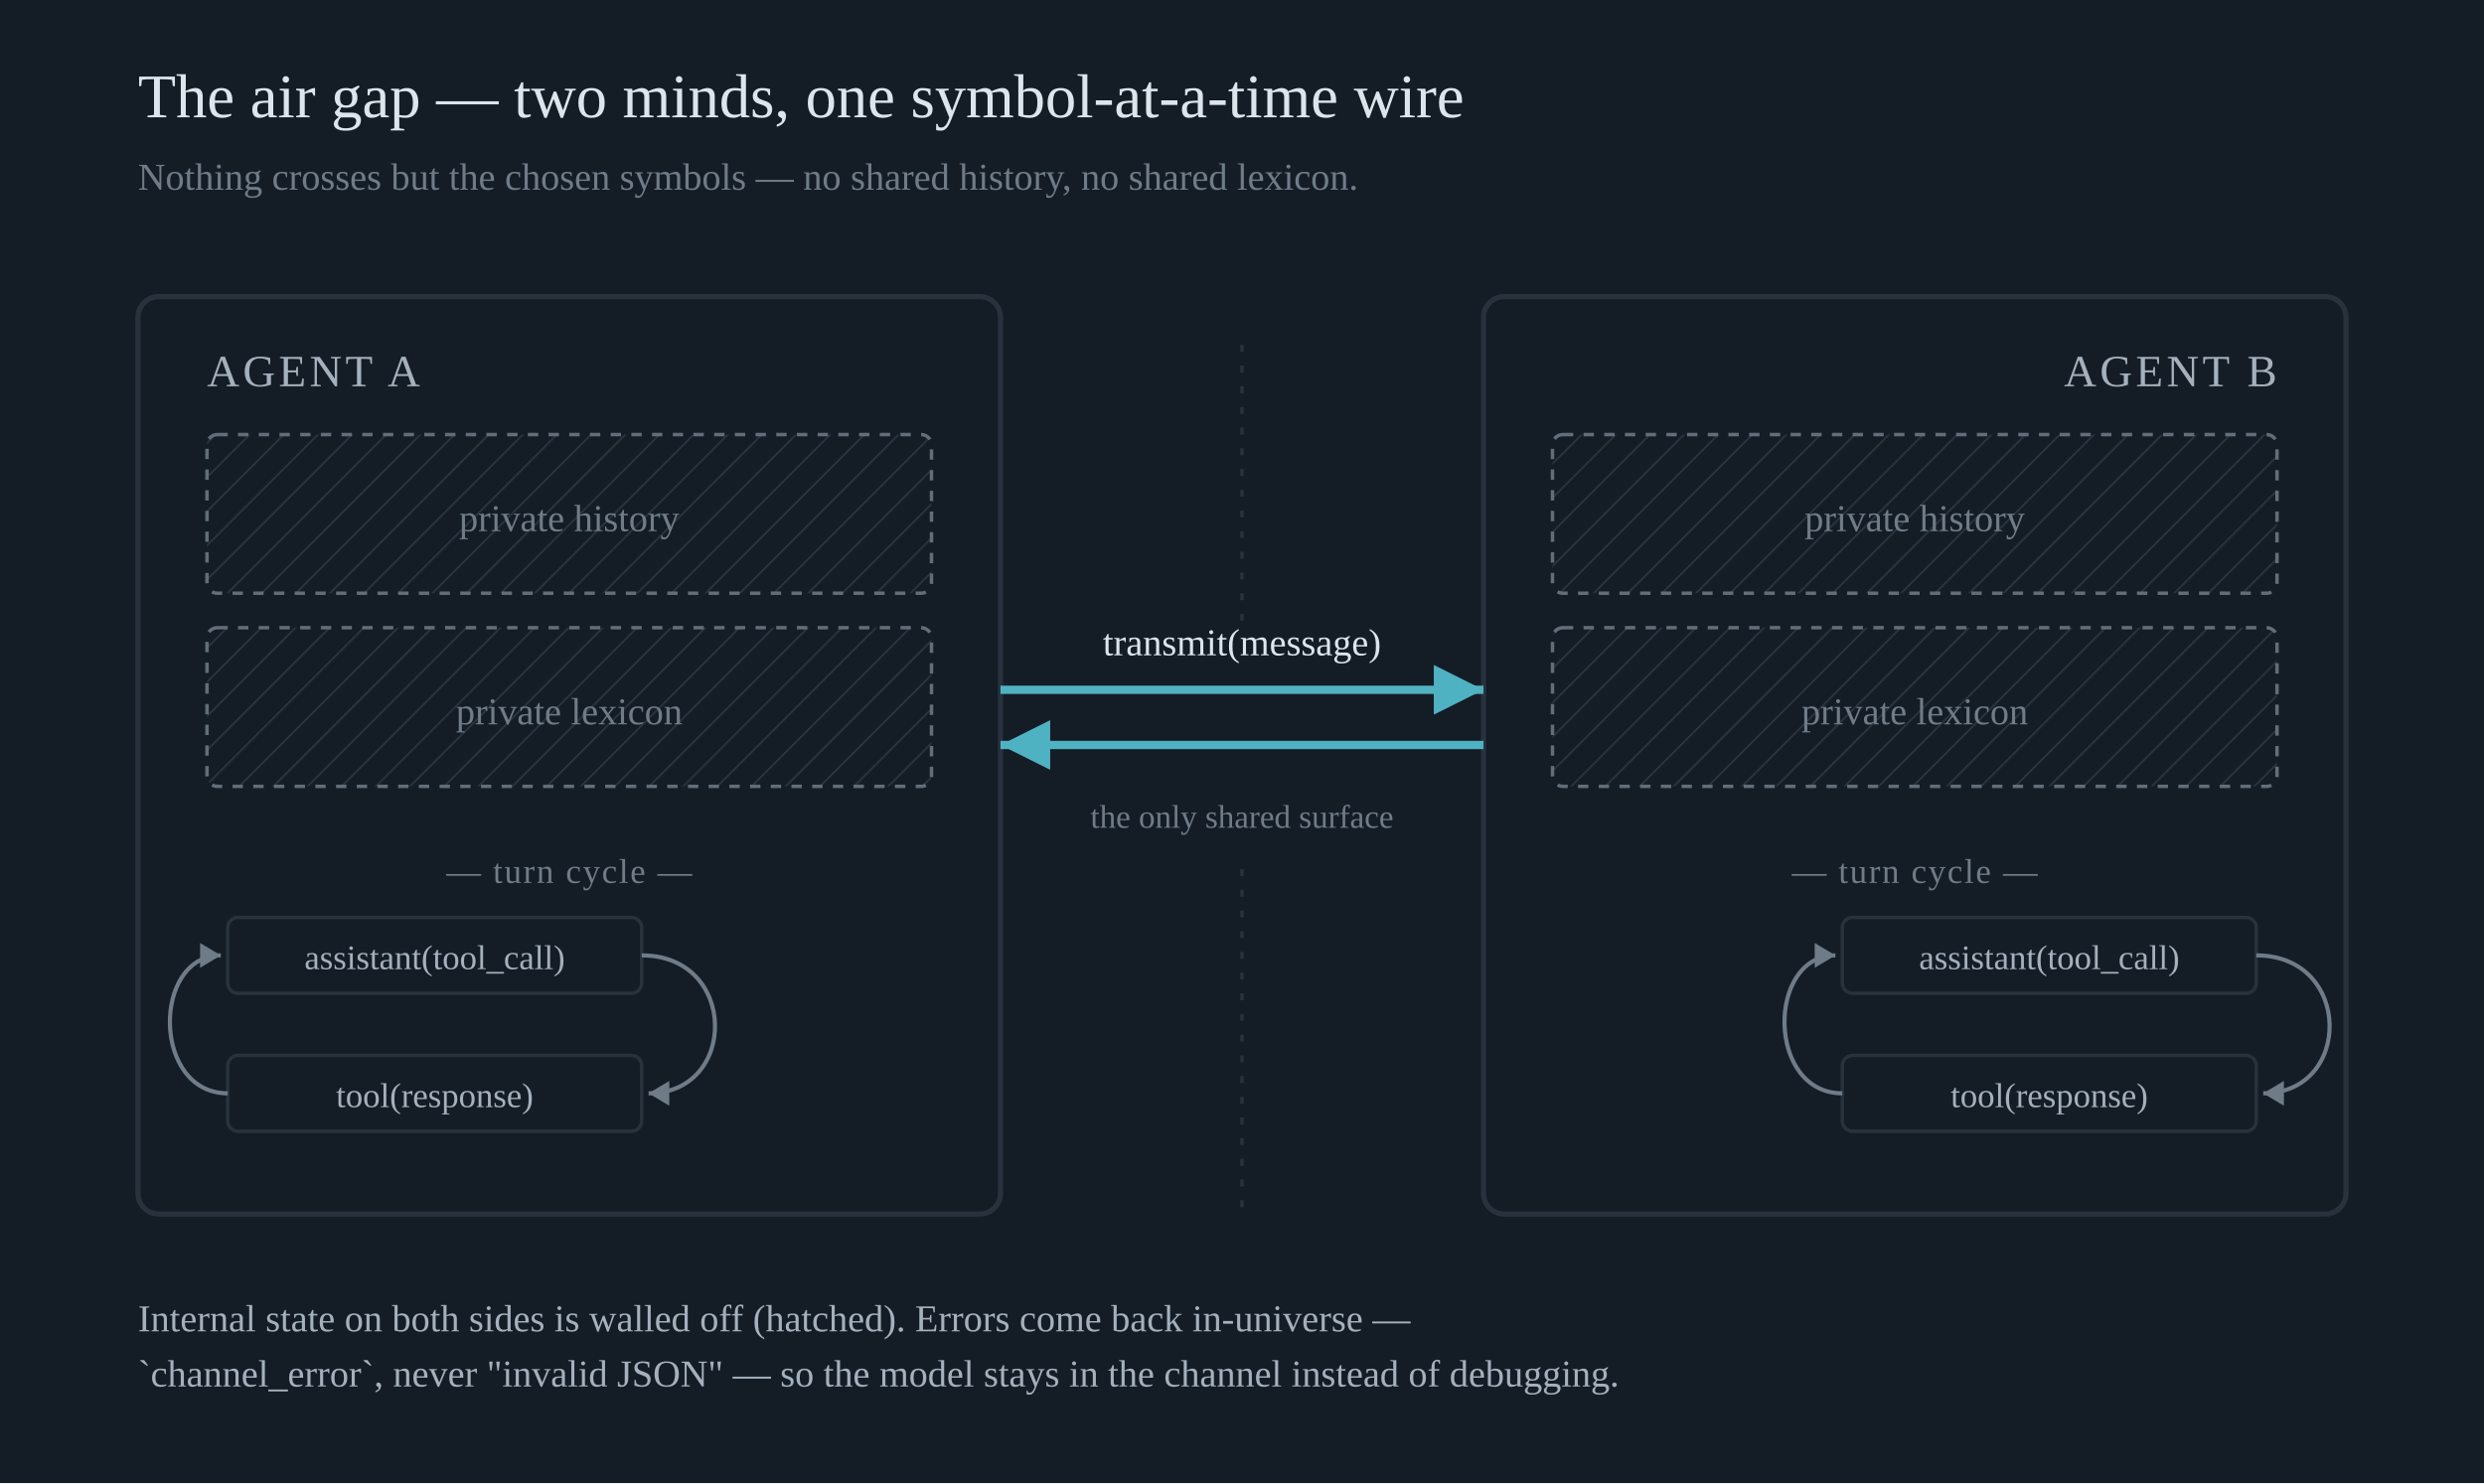
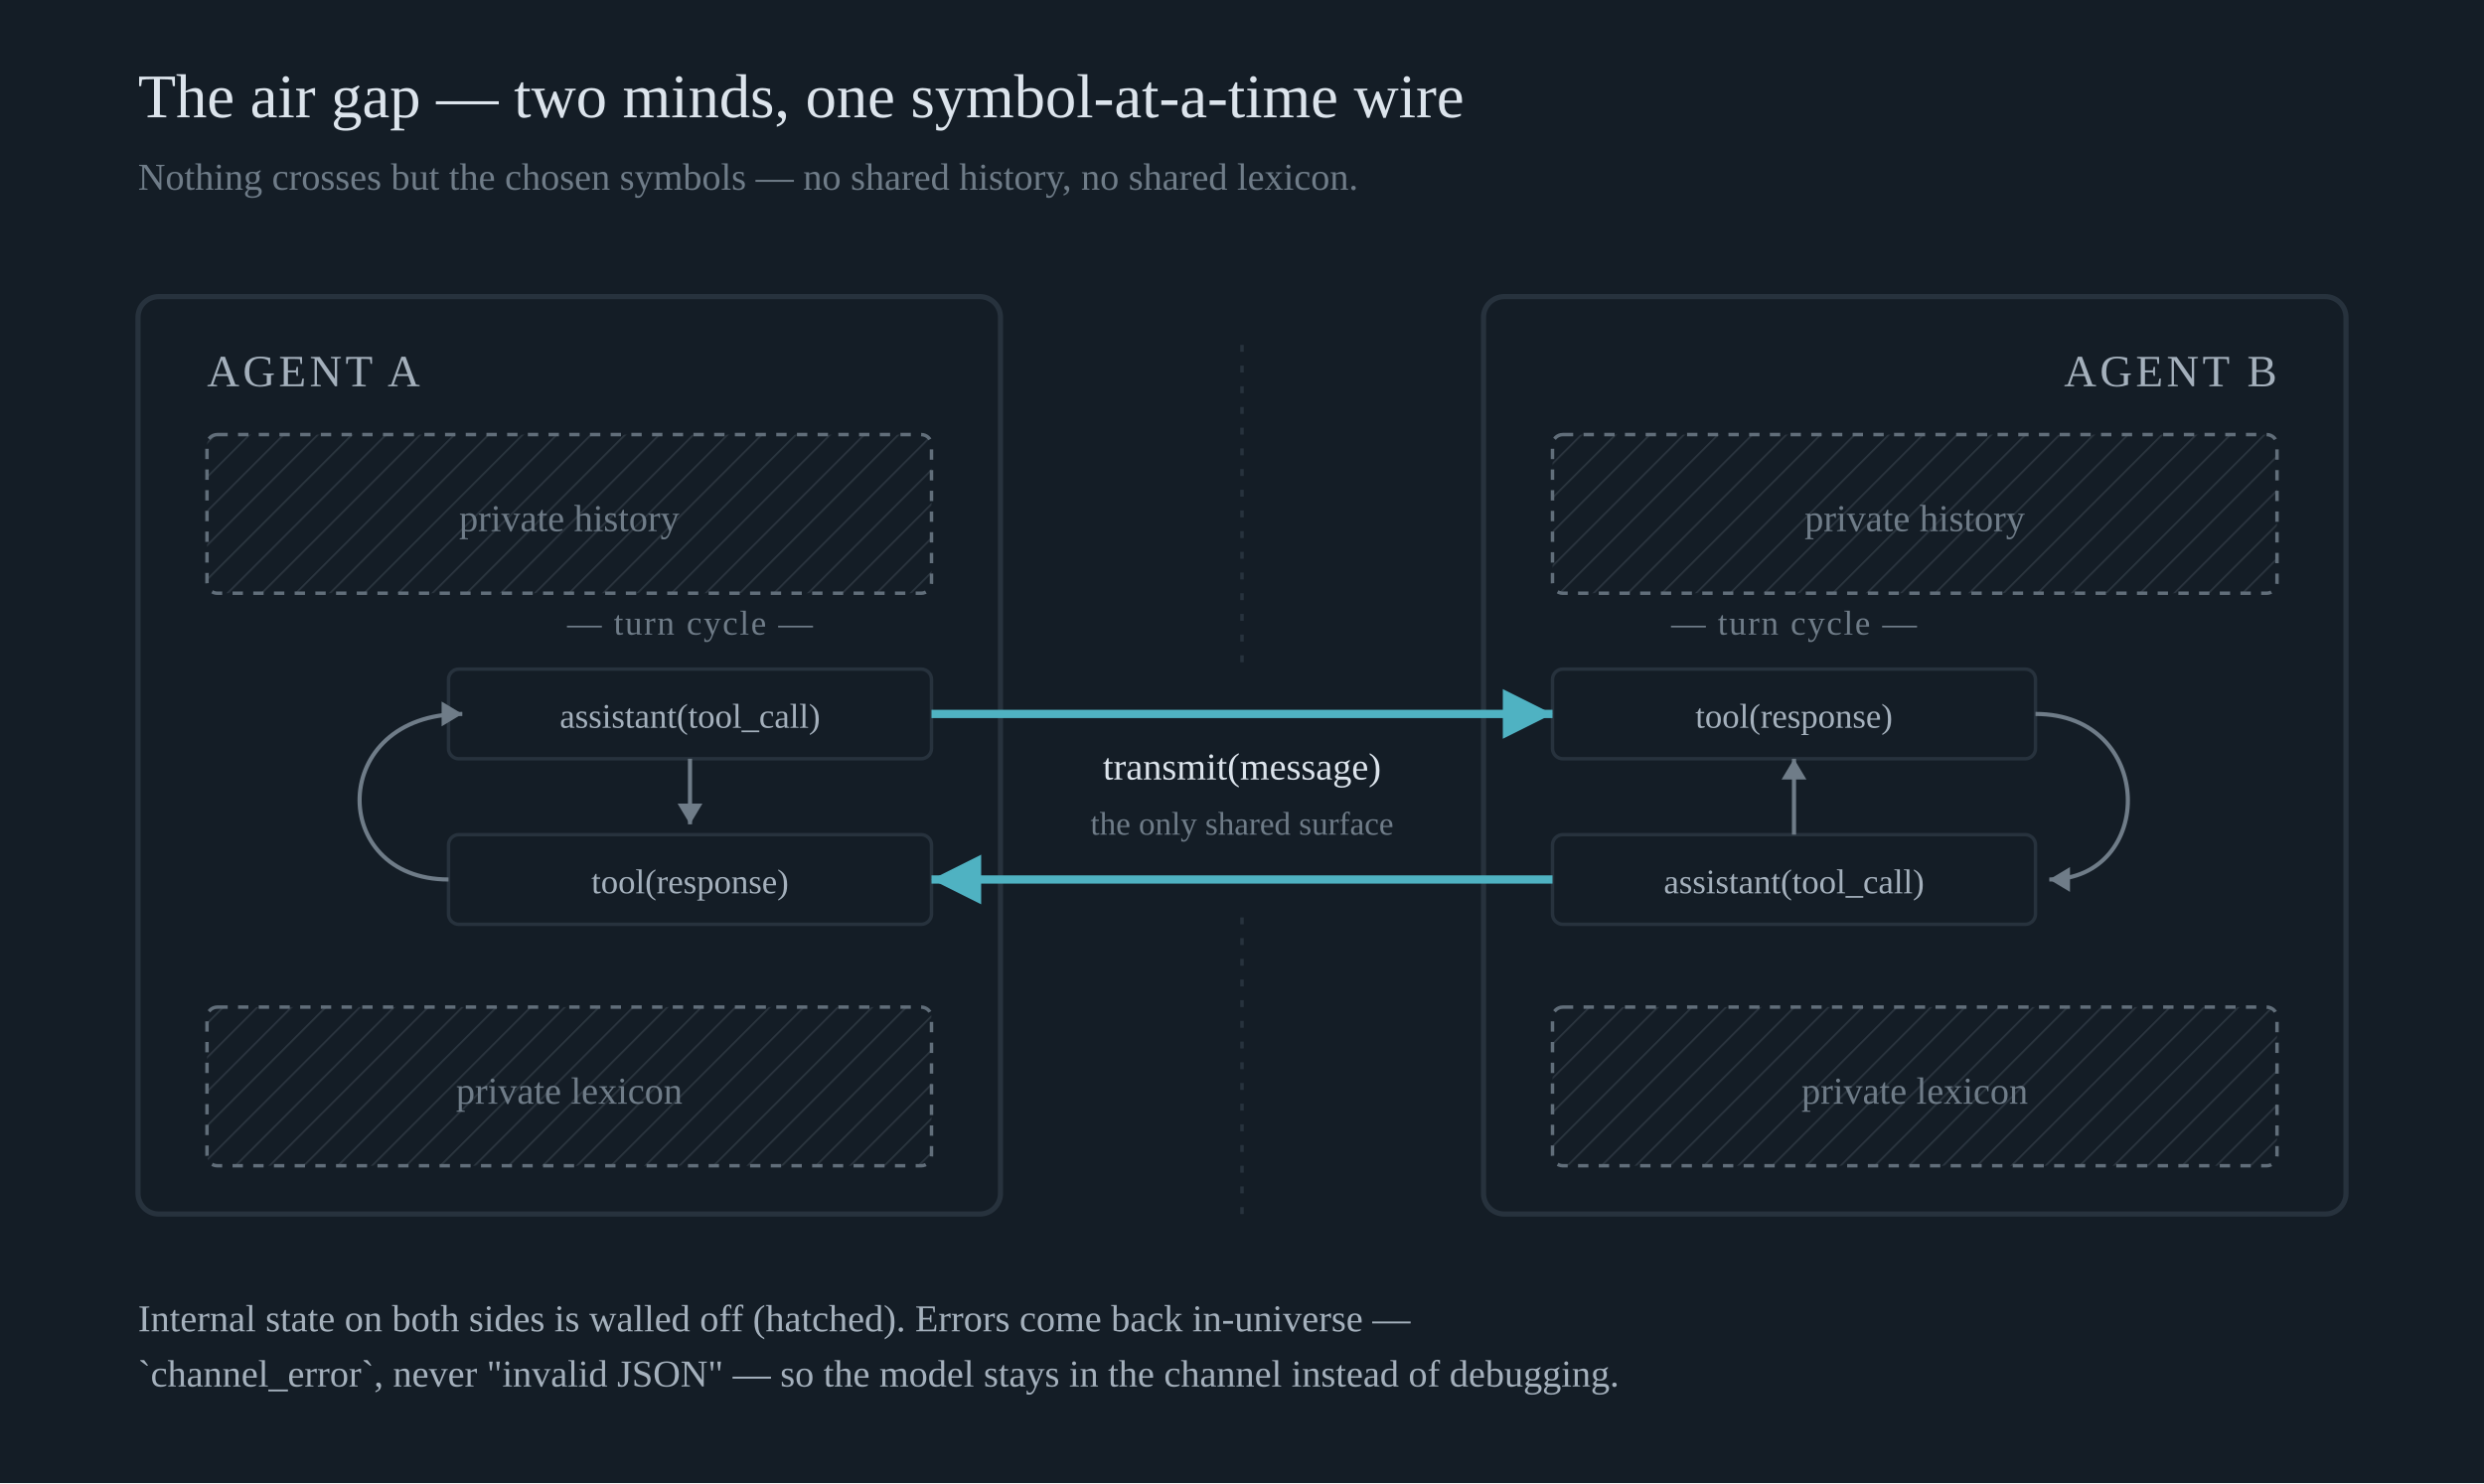
<svg xmlns="http://www.w3.org/2000/svg" viewBox="0 0 720 430" font-family="var(--font-mono,'JetBrains Mono',ui-monospace,Menlo,monospace)">
  <style>
    .ttl  { font-family: var(--font-serif,'Newsreader',Georgia,serif); }
    text  { fill: var(--ink,#DCE4EC); }
    .mut  { fill: var(--muted,#6F7C88); }
    .ink2 { fill: var(--ink2,#A4B0BC); }
  </style>
  <defs>
    <pattern id="wallA" width="7" height="7" patternUnits="userSpaceOnUse" patternTransform="rotate(45)">
      <line x1="0" y1="0" x2="0" y2="7" stroke="var(--muted,#6F7C88)" stroke-width="1" opacity="0.30" />
    </pattern>
    <marker id="arr" markerWidth="9" markerHeight="9" refX="6" refY="3" orient="auto">
      <path d="M0,0 L6,3 L0,6 Z" fill="var(--accent,#4FB2C2)" />
    </marker>
    <marker id="arrloop" markerWidth="8" markerHeight="8" refX="5" refY="3" orient="auto">
      <path d="M0,0 L5,3 L0,6 Z" fill="var(--muted,#6F7C88)" />
    </marker>
  </defs>
  <rect x="0" y="0" width="720" height="430" fill="var(--bg2,#141D26)" />
  <text class="ttl" x="40" y="34" font-size="18">The air gap — two minds, one symbol-at-a-time wire</text>
  <text class="mut" x="40" y="55" font-size="11">Nothing crosses but the chosen symbols — no shared history, no shared lexicon.</text>
  <rect x="40" y="86" width="250" height="266" rx="6" fill="none" stroke="var(--rule2,#27323D)" stroke-width="1.5" />
  <text x="60" y="112" class="ink2" font-size="13" letter-spacing="1">AGENT A</text>
  <rect x="60" y="126" width="210" height="46" rx="3" fill="url(#wallA)" stroke="var(--muted,#6F7C88)" stroke-width="1" stroke-dasharray="3 3" opacity="0.85" />
  <text x="165" y="154" text-anchor="middle" class="mut" font-size="11">private history</text>
-   <rect x="60" y="182" width="210" height="46" rx="3" fill="url(#wallA)" stroke="var(--muted,#6F7C88)" stroke-width="1" stroke-dasharray="3 3" opacity="0.85" />
-   <text x="165" y="210" text-anchor="middle" class="mut" font-size="11">private lexicon</text>
-   <text x="165" y="256" text-anchor="middle" class="mut" font-size="10" letter-spacing="0.5">— turn cycle —</text>
+   <text x="200" y="184" text-anchor="middle" class="mut" font-size="10" letter-spacing="0.5">— turn cycle —</text>
  <g font-size="10" text-anchor="middle">
-     <rect x="66" y="266" width="120" height="22" rx="3" fill="none" stroke="var(--rule2,#27323D)" stroke-width="1" />
-     <text x="126" y="281" class="ink2">assistant(tool_call)</text>
-     <rect x="66" y="306" width="120" height="22" rx="3" fill="none" stroke="var(--rule2,#27323D)" stroke-width="1" />
-     <text x="126" y="321" class="ink2">tool(response)</text>
-     <path d="M186,277 C214,277 214,317 188,317" fill="none" stroke="var(--muted,#6F7C88)" stroke-width="1.2" marker-end="url(#arrloop)" />
-     <path d="M66,317 C44,317 44,277 64,277" fill="none" stroke="var(--muted,#6F7C88)" stroke-width="1.2" marker-end="url(#arrloop)" />
+     <rect x="130" y="194" width="140" height="26" rx="3" fill="none" stroke="var(--rule2,#27323D)" stroke-width="1" />
+     <text x="200" y="211" class="ink2">assistant(tool_call)</text>
+     <rect x="130" y="242" width="140" height="26" rx="3" fill="none" stroke="var(--rule2,#27323D)" stroke-width="1" />
+     <text x="200" y="259" class="ink2">tool(response)</text>
+     <path d="M200,220 L200,239" fill="none" stroke="var(--muted,#6F7C88)" stroke-width="1.2" marker-end="url(#arrloop)" />
+     <path d="M130,255 C95,255 95,207 134,207" fill="none" stroke="var(--muted,#6F7C88)" stroke-width="1.2" marker-end="url(#arrloop)" />
  </g>
+   <rect x="60" y="292" width="210" height="46" rx="3" fill="url(#wallA)" stroke="var(--muted,#6F7C88)" stroke-width="1" stroke-dasharray="3 3" opacity="0.85" />
+   <text x="165" y="320" text-anchor="middle" class="mut" font-size="11">private lexicon</text>
  <rect x="430" y="86" width="250" height="266" rx="6" fill="none" stroke="var(--rule2,#27323D)" stroke-width="1.5" />
  <text x="660" y="112" text-anchor="end" class="ink2" font-size="13" letter-spacing="1">AGENT B</text>
  <rect x="450" y="126" width="210" height="46" rx="3" fill="url(#wallA)" stroke="var(--muted,#6F7C88)" stroke-width="1" stroke-dasharray="3 3" opacity="0.85" />
  <text x="555" y="154" text-anchor="middle" class="mut" font-size="11">private history</text>
-   <rect x="450" y="182" width="210" height="46" rx="3" fill="url(#wallA)" stroke="var(--muted,#6F7C88)" stroke-width="1" stroke-dasharray="3 3" opacity="0.85" />
-   <text x="555" y="210" text-anchor="middle" class="mut" font-size="11">private lexicon</text>
-   <text x="555" y="256" text-anchor="middle" class="mut" font-size="10" letter-spacing="0.5">— turn cycle —</text>
+   <text x="520" y="184" text-anchor="middle" class="mut" font-size="10" letter-spacing="0.5">— turn cycle —</text>
  <g font-size="10" text-anchor="middle">
-     <rect x="534" y="266" width="120" height="22" rx="3" fill="none" stroke="var(--rule2,#27323D)" stroke-width="1" />
-     <text x="594" y="281" class="ink2">assistant(tool_call)</text>
-     <rect x="534" y="306" width="120" height="22" rx="3" fill="none" stroke="var(--rule2,#27323D)" stroke-width="1" />
-     <text x="594" y="321" class="ink2">tool(response)</text>
-     <path d="M654,277 C682,277 682,317 656,317" fill="none" stroke="var(--muted,#6F7C88)" stroke-width="1.2" marker-end="url(#arrloop)" />
-     <path d="M534,317 C512,317 512,277 532,277" fill="none" stroke="var(--muted,#6F7C88)" stroke-width="1.2" marker-end="url(#arrloop)" />
+     <rect x="450" y="194" width="140" height="26" rx="3" fill="none" stroke="var(--rule2,#27323D)" stroke-width="1" />
+     <text x="520" y="211" class="ink2">tool(response)</text>
+     <rect x="450" y="242" width="140" height="26" rx="3" fill="none" stroke="var(--rule2,#27323D)" stroke-width="1" />
+     <text x="520" y="259" class="ink2">assistant(tool_call)</text>
+     <path d="M520,242 L520,220" fill="none" stroke="var(--muted,#6F7C88)" stroke-width="1.2" marker-end="url(#arrloop)" />
+     <path d="M590,207 C625,207 625,255 594,255" fill="none" stroke="var(--muted,#6F7C88)" stroke-width="1.2" marker-end="url(#arrloop)" />
  </g>
-   <line x1="290" y1="200" x2="430" y2="200" stroke="var(--accent,#4FB2C2)" stroke-width="2.4" marker-end="url(#arr)" />
-   <line x1="430" y1="216" x2="290" y2="216" stroke="var(--accent,#4FB2C2)" stroke-width="2.4" marker-end="url(#arr)" />
-   <text x="360" y="190" text-anchor="middle" font-size="11" fill="var(--accent,#4FB2C2)">transmit(message)</text>
-   <text x="360" y="240" text-anchor="middle" class="mut" font-size="9.5">the only shared surface</text>
-   <line x1="360" y1="100" x2="360" y2="180" stroke="var(--rule2,#27323D)" stroke-width="1" stroke-dasharray="2 4" />
-   <line x1="360" y1="252" x2="360" y2="352" stroke="var(--rule2,#27323D)" stroke-width="1" stroke-dasharray="2 4" />
+   <rect x="450" y="292" width="210" height="46" rx="3" fill="url(#wallA)" stroke="var(--muted,#6F7C88)" stroke-width="1" stroke-dasharray="3 3" opacity="0.85" />
+   <text x="555" y="320" text-anchor="middle" class="mut" font-size="11">private lexicon</text>
+   <line x1="270" y1="207" x2="450" y2="207" stroke="var(--accent,#4FB2C2)" stroke-width="2.4" marker-end="url(#arr)" />
+   <line x1="450" y1="255" x2="270" y2="255" stroke="var(--accent,#4FB2C2)" stroke-width="2.4" marker-end="url(#arr)" />
+   <text x="360" y="226" text-anchor="middle" font-size="11" fill="var(--accent,#4FB2C2)">transmit(message)</text>
+   <text x="360" y="242" text-anchor="middle" class="mut" font-size="9.5">the only shared surface</text>
+   <line x1="360" y1="100" x2="360" y2="196" stroke="var(--rule2,#27323D)" stroke-width="1" stroke-dasharray="2 4" />
+   <line x1="360" y1="266" x2="360" y2="352" stroke="var(--rule2,#27323D)" stroke-width="1" stroke-dasharray="2 4" />
  <text x="40" y="386" class="ink2" font-size="11">Internal state on both sides is walled off (hatched). Errors come back in-universe —</text>
  <text x="40" y="402" class="ink2" font-size="11">`channel_error`, never "invalid JSON" — so the model stays in the channel instead of debugging.</text>
</svg>
